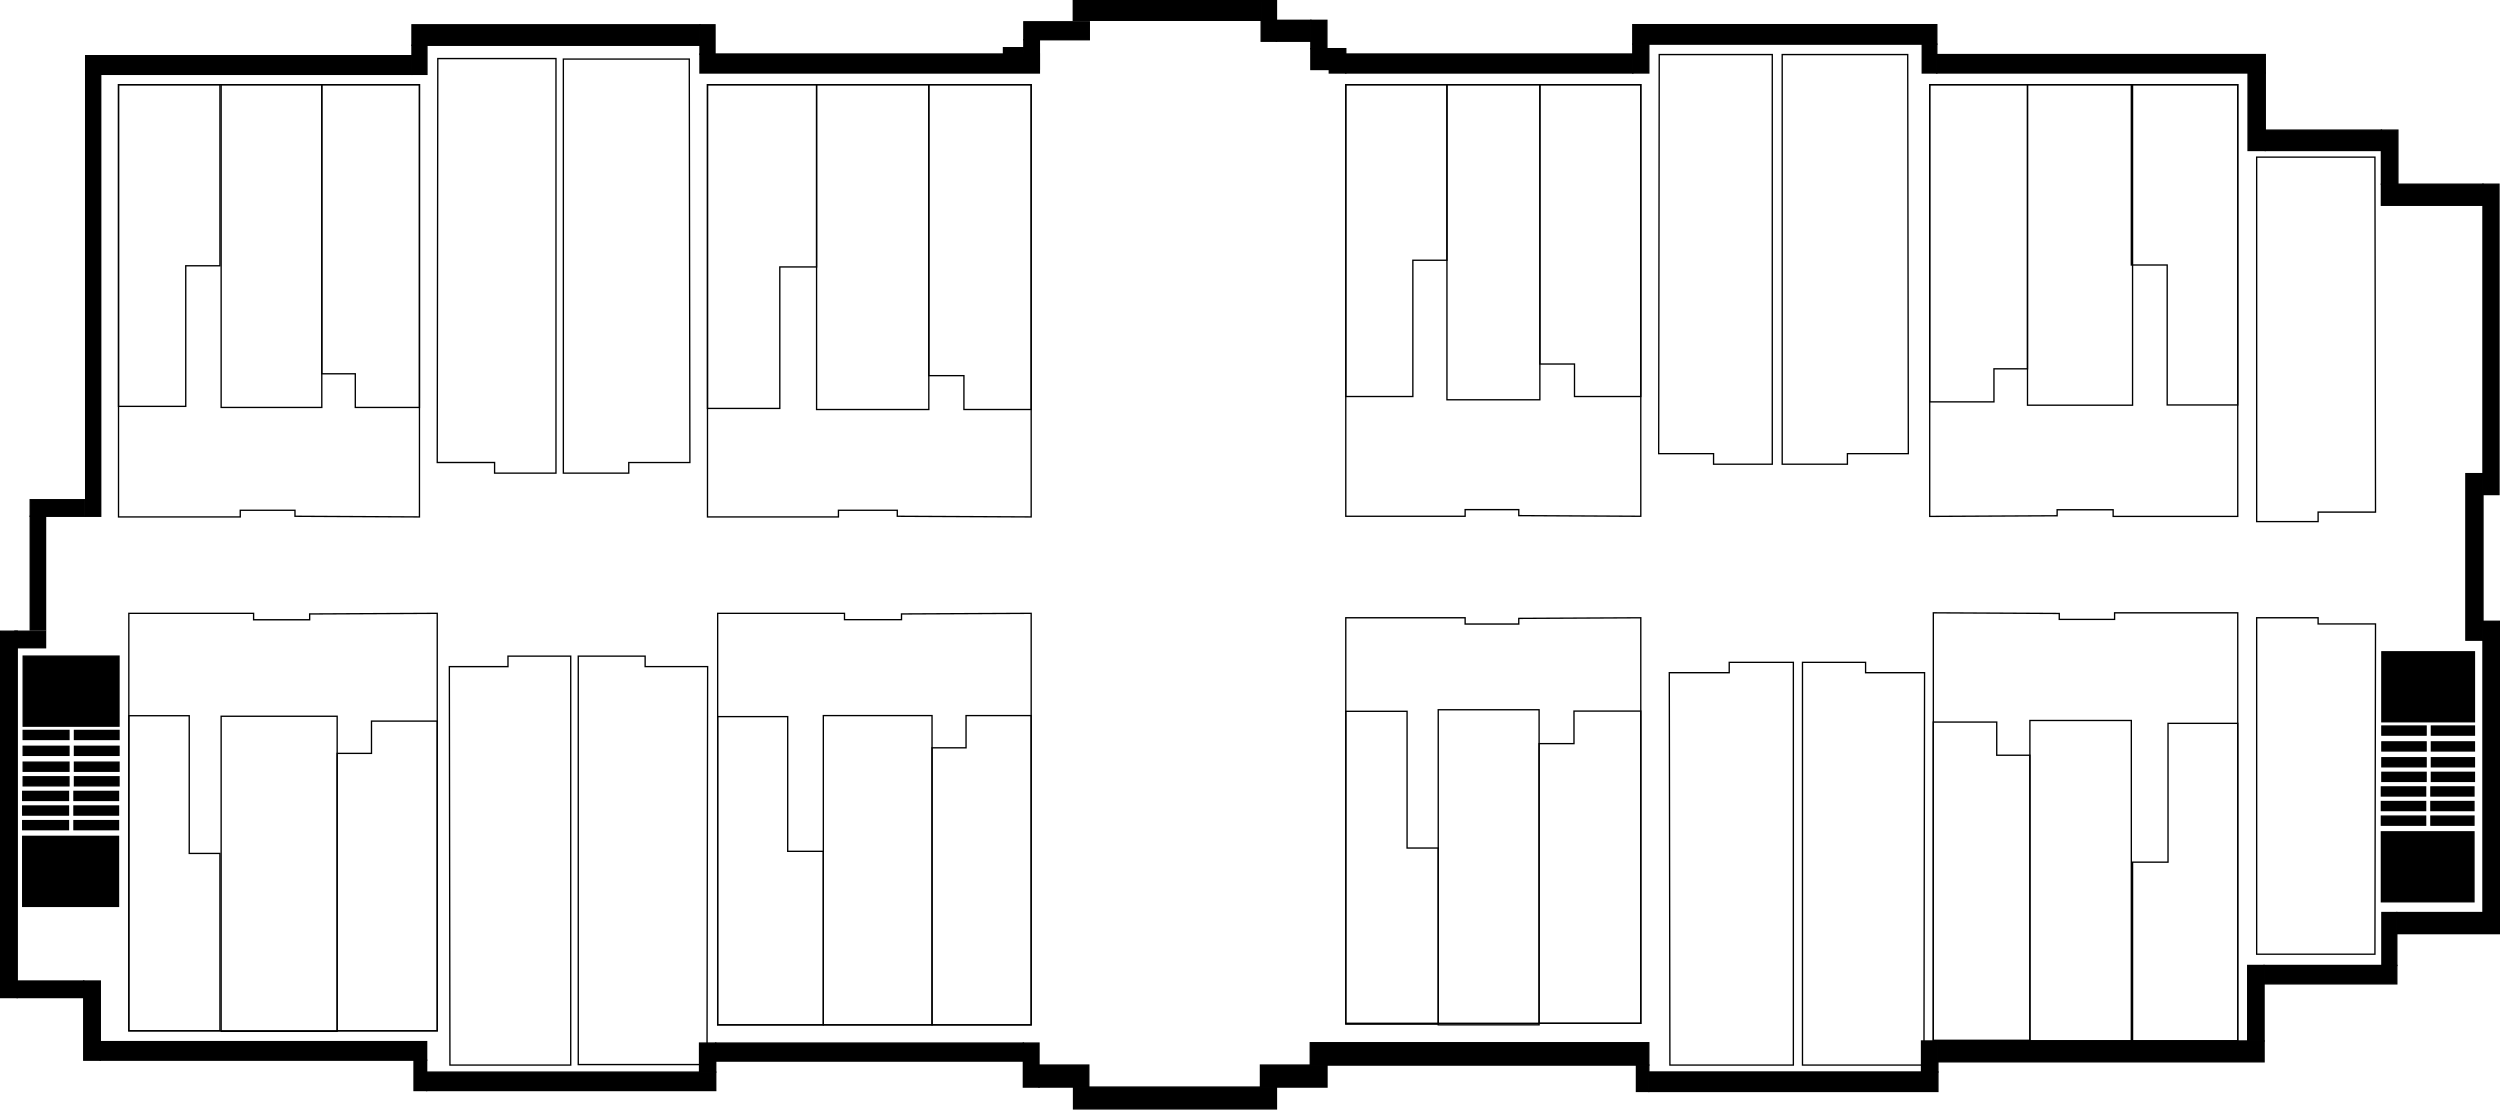
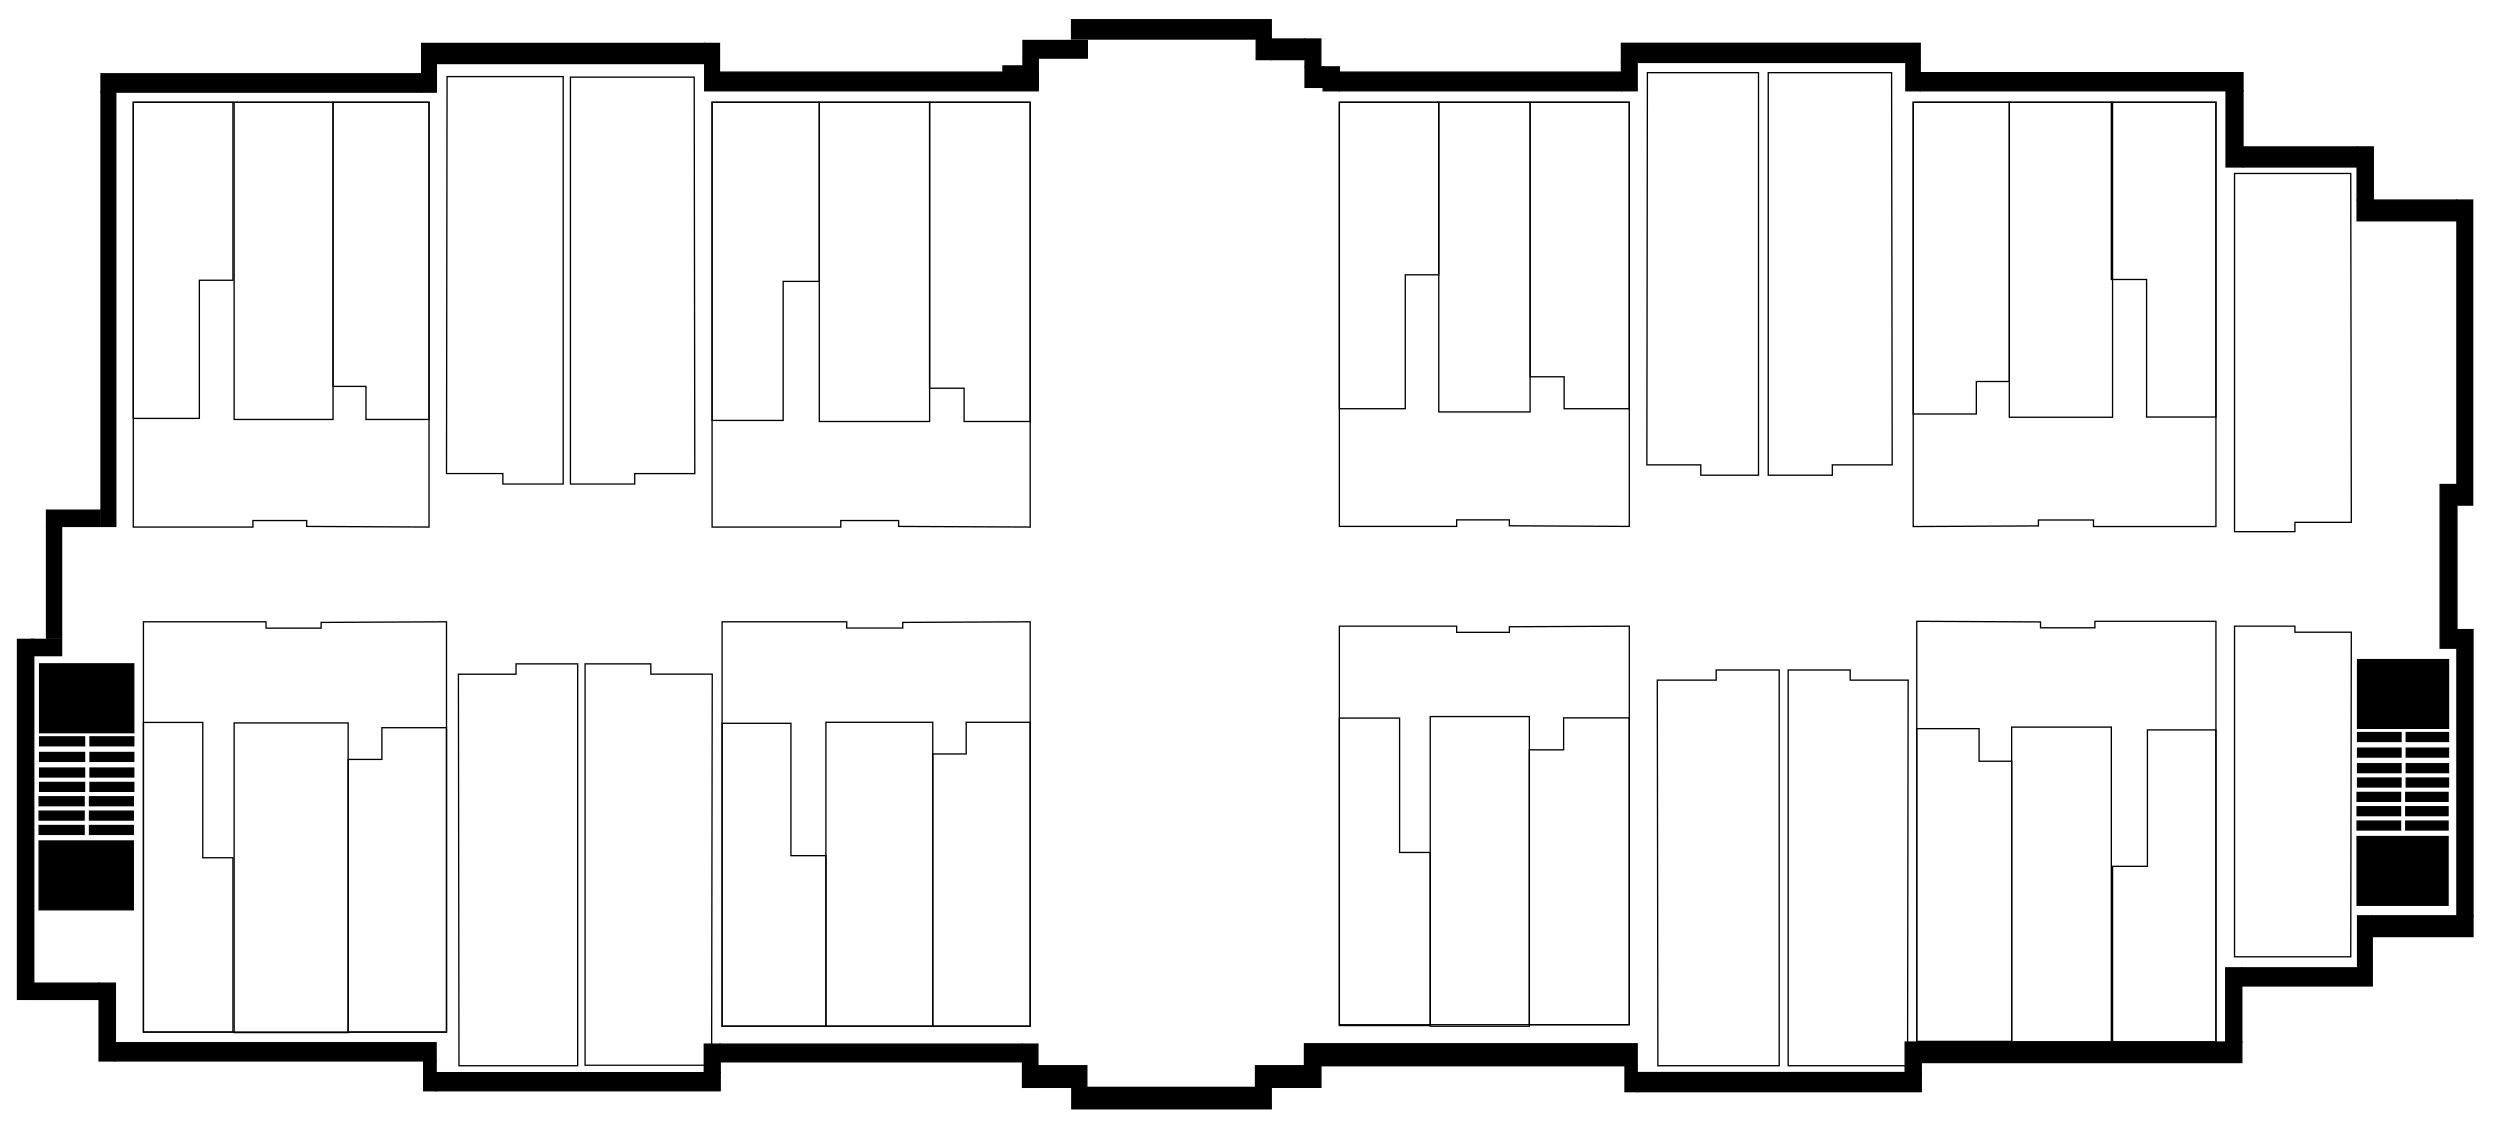
- <svg xmlns="http://www.w3.org/2000/svg" id="Layer_1" data-name="Layer 1" viewBox="0 0 1853.96 822.84">
+ <svg xmlns="http://www.w3.org/2000/svg" id="Layer_1" version="1.1" viewBox="0 0 1886.53 856.43">
  <defs>
    <style>
-       .cls-1 {
+       .st0 {
        fill: none;
      }

-       .cls-1, .cls-2 {
+       .st0, .st1 {
        stroke: #000;
        stroke-miterlimit: 10;
      }
    </style>
  </defs>
  <g id="Units">
-     <polygon id="C308" class="cls-1" points="1230.46 40.46 1230.05 336.42 1270.75 336.42 1270.75 344.23 1314.29 344.23 1314.29 40.46 1230.46 40.46" />
-     <polygon id="C313" class="cls-1" points="524.31 789.46 524.77 494.35 478.42 494.35 478.42 486.57 428.83 486.57 428.83 789.46 524.31 789.46" />
-     <polygon id="C315" class="cls-1" points="333.66 789.84 333.23 494.36 376.71 494.36 376.71 486.57 423.24 486.57 423.24 789.84 333.66 789.84" />
-     <polygon id="C307" class="cls-1" points="1238.37 789.84 1237.92 498.87 1282.36 498.87 1282.36 491.19 1329.92 491.19 1329.92 789.84 1238.37 789.84" />
-     <polygon id="C311" class="cls-1" points="532.21 454.83 532.21 760 764.7 760 764.7 454.83 668.54 455.29 668.54 459.54 626.26 459.54 626.26 454.83 532.21 454.83" />
-     <polygon id="C311-C" class="cls-1" points="584.15 531.43 584.15 631.32 610.56 631.32 610.56 760 532.21 760 532.21 531.43 584.15 531.43" />
-     <polygon id="C311-A" class="cls-1" points="764.7 530.67 716.4 530.67 716.4 554.57 691.18 554.57 691.18 760 764.7 760 764.7 530.67" />
-     <rect id="C311-B" class="cls-1" x="610.56" y="530.67" width="80.62" height="229.33" />
-     <polygon id="C306" class="cls-1" points="1414.73 40.46 1415.18 336.42 1370 336.42 1370 344.23 1321.65 344.23 1321.65 40.46 1414.73 40.46" />
-     <polygon id="C305" class="cls-1" points="1426.78 789.84 1427.22 498.87 1383.49 498.87 1383.49 491.19 1336.69 491.19 1336.69 789.84 1426.78 789.84" />
-     <polygon id="C302" class="cls-1" points="1761.21 116.54 1761.64 379.76 1719.07 379.76 1719.07 386.8 1673.51 386.8 1673.51 116.54 1761.21 116.54" />
-     <polygon id="C301" class="cls-1" points="1761.21 707.61 1761.64 462.69 1719.07 462.69 1719.07 458.13 1673.51 458.13 1673.51 707.61 1761.21 707.61" />
-     <polygon id="C314" class="cls-1" points="511.16 43.82 511.61 342.99 466.28 342.99 466.28 350.88 417.77 350.88 417.77 43.82 511.16 43.82" />
-     <polygon id="C316" class="cls-1" points="324.67 43.43 324.25 342.98 366.78 342.98 366.78 350.88 412.3 350.88 412.3 43.43 324.67 43.43" />
-     <polygon id="C318" class="cls-1" points="87.89 383.34 87.89 62.81 311.06 62.81 311.06 383.34 218.75 382.86 218.75 378.4 178.17 378.4 178.17 383.34 87.89 383.34" />
-     <polygon id="C318-C" class="cls-1" points="137.75 301.35 137.75 197.1 163.1 197.1 163.1 62.81 87.89 62.81 87.89 301.35 137.75 301.35" />
-     <polygon id="C318-A" class="cls-1" points="311.06 302.15 263.48 302.15 263.48 277.2 238.64 277.2 238.64 62.81 311.06 62.81 311.06 302.15" />
-     <polygon id="C317" class="cls-1" points="95.54 454.83 95.54 764.43 324.25 764.43 324.25 454.83 229.64 455.3 229.64 459.61 188.06 459.61 188.06 454.83 95.54 454.83" />
-     <polygon id="C317-C" class="cls-1" points="140.33 530.77 140.33 632.89 163.1 632.89 163.1 764.43 95.54 764.43 95.54 530.77 140.33 530.77" />
-     <polygon id="C317-A" class="cls-1" points="324.25 534.76 275.49 534.76 275.49 558.69 250.03 558.69 250.03 764.43 324.25 764.43 324.25 534.76" />
-     <polygon id="C310" class="cls-1" points="998.01 382.86 998.01 62.81 1216.79 62.81 1216.79 382.86 1126.3 382.38 1126.3 377.93 1086.52 377.93 1086.52 382.86 998.01 382.86" />
-     <polygon id="C310-C" class="cls-1" points="1047.75 294.05 1047.75 192.99 1073.03 192.99 1073.03 62.81 998.01 62.81 998.01 294.05 1047.75 294.05" />
-     <polygon id="C310-A" class="cls-1" points="1216.79 294.05 1167.62 294.05 1167.62 269.95 1141.95 269.95 1141.95 62.81 1216.79 62.81 1216.79 294.05" />
-     <polygon id="C309" class="cls-1" points="998.01 458.13 998.01 758.87 1216.79 758.87 1216.79 458.13 1126.3 458.58 1126.3 462.77 1086.52 462.77 1086.52 458.13 998.01 458.13" />
-     <polygon id="C309-C" class="cls-1" points="1043.46 527.49 1043.46 628.89 1066.57 628.89 1066.57 759.51 998.01 759.51 998.01 527.49 1043.46 527.49" />
-     <polygon id="C309-A" class="cls-1" points="1216.79 527.33 1167.24 527.33 1167.24 551.46 1141.36 551.46 1141.36 758.87 1216.79 758.87 1216.79 527.33" />
-     <polygon id="C304" class="cls-1" points="1659.48 382.96 1659.48 62.81 1431.04 62.81 1431.04 382.96 1525.53 382.48 1525.53 378.03 1567.07 378.03 1567.07 382.96 1659.48 382.96" />
-     <polygon id="C304-C" class="cls-1" points="1607.15 300.31 1607.15 196.52 1580.55 196.52 1580.55 62.81 1659.48 62.81 1659.48 300.31 1607.15 300.31" />
-     <polygon id="C304-A" class="cls-1" points="1431.04 298.02 1478.68 298.02 1478.68 273.51 1503.56 273.51 1503.56 62.81 1431.04 62.81 1431.04 298.02" />
-     <polygon id="C303" class="cls-1" points="1659.48 454.46 1659.48 771.97 1433.72 771.97 1433.72 454.46 1527.11 454.93 1527.11 459.35 1568.15 459.35 1568.15 454.46 1659.48 454.46" />
-     <polygon id="C303-C" class="cls-1" points="1607.77 536.42 1607.77 639.36 1581.48 639.36 1581.48 771.97 1659.48 771.97 1659.48 536.42 1607.77 536.42" />
-     <polygon id="C303-A" class="cls-1" points="1433.67 535.47 1480.75 535.47 1480.75 560.06 1505.34 560.06 1505.34 771.47 1433.67 771.47 1433.67 535.47" />
-     <rect id="C317-B" class="cls-1" x="163.99" y="531.16" width="86.04" height="233.66" />
-     <rect id="C318-B" class="cls-1" x="163.99" y="62.81" width="74.65" height="239.34" />
-     <rect id="C310-B" class="cls-1" x="1073.03" y="62.81" width="68.91" height="233.66" />
-     <rect id="C309-B" class="cls-1" x="1066.57" y="526.34" width="74.8" height="233.66" />
-     <rect id="C304-B" class="cls-1" x="1503.56" y="62.81" width="77.91" height="237.67" />
-     <rect id="C303-B" class="cls-1" x="1505.34" y="534.3" width="75.21" height="237.67" />
-     <polygon id="C312" class="cls-1" points="524.66 383.34 524.66 62.81 764.7 62.81 764.7 383.34 665.41 382.86 665.41 378.4 621.77 378.4 621.77 383.34 524.66 383.34" />
-     <polygon id="C312-C" class="cls-1" points="578.29 302.88 578.29 197.96 605.56 197.96 605.56 62.81 524.66 62.81 524.66 302.88 578.29 302.88" />
-     <polygon id="C312-A" class="cls-1" points="764.7 303.68 714.83 303.68 714.83 278.58 688.79 278.58 688.79 62.81 764.7 62.81 764.7 303.68" />
-     <rect id="C312-B" class="cls-1" x="605.56" y="62.81" width="83.24" height="240.88" />
+     <polygon id="C308" class="st0" points="1243.15 54.84 1242.74 350.8 1283.44 350.8 1283.44 358.61 1326.98 358.61 1326.98 54.84 1243.15 54.84" />
+     <polygon id="C313" class="st0" points="537 803.84 537.46 508.73 491.11 508.73 491.11 500.95 441.52 500.95 441.52 803.84 537 803.84" />
+     <polygon id="C315" class="st0" points="346.35 804.22 345.92 508.74 389.4 508.74 389.4 500.95 435.93 500.95 435.93 804.22 346.35 804.22" />
+     <polygon id="C307" class="st0" points="1251.06 804.22 1250.61 513.25 1295.05 513.25 1295.05 505.57 1342.61 505.57 1342.61 804.22 1251.06 804.22" />
+     <polygon id="C311" class="st0" points="544.9 469.21 544.9 774.38 777.39 774.38 777.39 469.21 681.23 469.67 681.23 473.92 638.95 473.92 638.95 469.21 544.9 469.21" />
+     <polygon id="C311-C" class="st0" points="596.84 545.81 596.84 645.7 623.25 645.7 623.25 774.38 544.9 774.38 544.9 545.81 596.84 545.81" />
+     <polygon id="C311-A" class="st0" points="777.39 545.05 729.09 545.05 729.09 568.95 703.87 568.95 703.87 774.38 777.39 774.38 777.39 545.05" />
+     <rect id="C311-B" class="st0" x="623.25" y="545.05" width="80.62" height="229.33" />
+     <polygon id="C306" class="st0" points="1427.42 54.84 1427.87 350.8 1382.69 350.8 1382.69 358.61 1334.34 358.61 1334.34 54.84 1427.42 54.84" />
+     <polygon id="C305" class="st0" points="1439.47 804.22 1439.91 513.25 1396.18 513.25 1396.18 505.57 1349.38 505.57 1349.38 804.22 1439.47 804.22" />
+     <polygon id="C302" class="st0" points="1773.9 130.92 1774.33 394.14 1731.76 394.14 1731.76 401.18 1686.2 401.18 1686.2 130.92 1773.9 130.92" />
+     <polygon id="C301" class="st0" points="1773.9 721.99 1774.33 477.07 1731.76 477.07 1731.76 472.51 1686.2 472.51 1686.2 721.99 1773.9 721.99" />
+     <polygon id="C314" class="st0" points="523.85 58.2 524.3 357.37 478.97 357.37 478.97 365.26 430.46 365.26 430.46 58.2 523.85 58.2" />
+     <polygon id="C316" class="st0" points="337.36 57.81 336.94 357.36 379.47 357.36 379.47 365.26 424.99 365.26 424.99 57.81 337.36 57.81" />
+     <polygon id="C318" class="st0" points="100.58 397.72 100.58 77.19 323.75 77.19 323.75 397.72 231.44 397.24 231.44 392.78 190.86 392.78 190.86 397.72 100.58 397.72" />
+     <polygon id="C318-C" class="st0" points="150.44 315.73 150.44 211.48 175.79 211.48 175.79 77.19 100.58 77.19 100.58 315.73 150.44 315.73" />
+     <polygon id="C318-A" class="st0" points="323.75 316.53 276.17 316.53 276.17 291.58 251.33 291.58 251.33 77.19 323.75 77.19 323.75 316.53" />
+     <polygon id="C317" class="st0" points="108.23 469.21 108.23 778.81 336.94 778.81 336.94 469.21 242.33 469.68 242.33 473.99 200.75 473.99 200.75 469.21 108.23 469.21" />
+     <polygon id="C317-C" class="st0" points="153.02 545.15 153.02 647.27 175.79 647.27 175.79 778.81 108.23 778.81 108.23 545.15 153.02 545.15" />
+     <polygon id="C317-A" class="st0" points="336.94 549.14 288.18 549.14 288.18 573.07 262.72 573.07 262.72 778.81 336.94 778.81 336.94 549.14" />
+     <polygon id="C310" class="st0" points="1010.7 397.24 1010.7 77.19 1229.48 77.19 1229.48 397.24 1138.99 396.76 1138.99 392.31 1099.21 392.31 1099.21 397.24 1010.7 397.24" />
+     <polygon id="C310-C" class="st0" points="1060.44 308.43 1060.44 207.37 1085.72 207.37 1085.72 77.19 1010.7 77.19 1010.7 308.43 1060.44 308.43" />
+     <polygon id="C310-A" class="st0" points="1229.48 308.43 1180.31 308.43 1180.31 284.33 1154.64 284.33 1154.64 77.19 1229.48 77.19 1229.48 308.43" />
+     <polygon id="C309" class="st0" points="1010.7 472.51 1010.7 773.25 1229.48 773.25 1229.48 472.51 1138.99 472.96 1138.99 477.15 1099.21 477.15 1099.21 472.51 1010.7 472.51" />
+     <polygon id="C309-C" class="st0" points="1056.15 541.87 1056.15 643.27 1079.26 643.27 1079.26 773.89 1010.7 773.89 1010.7 541.87 1056.15 541.87" />
+     <polygon id="C309-A" class="st0" points="1229.48 541.71 1179.93 541.71 1179.93 565.84 1154.05 565.84 1154.05 773.25 1229.48 773.25 1229.48 541.71" />
+     <polygon id="C304" class="st0" points="1672.17 397.34 1672.17 77.19 1443.73 77.19 1443.73 397.34 1538.22 396.86 1538.22 392.41 1579.76 392.41 1579.76 397.34 1672.17 397.34" />
+     <polygon id="C304-C" class="st0" points="1619.84 314.69 1619.84 210.9 1593.24 210.9 1593.24 77.19 1672.17 77.19 1672.17 314.69 1619.84 314.69" />
+     <polygon id="C304-A" class="st0" points="1443.73 312.4 1491.37 312.4 1491.37 287.89 1516.25 287.89 1516.25 77.19 1443.73 77.19 1443.73 312.4" />
+     <polygon id="C303" class="st0" points="1672.17 468.84 1672.17 786.35 1446.41 786.35 1446.41 468.84 1539.8 469.31 1539.8 473.73 1580.84 473.73 1580.84 468.84 1672.17 468.84" />
+     <polygon id="C303-C" class="st0" points="1620.46 550.8 1620.46 653.74 1594.17 653.74 1594.17 786.35 1672.17 786.35 1672.17 550.8 1620.46 550.8" />
+     <polygon id="C303-A" class="st0" points="1446.36 549.85 1493.44 549.85 1493.44 574.44 1518.03 574.44 1518.03 785.85 1446.36 785.85 1446.36 549.85" />
+     <rect id="C317-B" class="st0" x="176.68" y="545.54" width="86.04" height="233.66" />
+     <rect id="C318-B" class="st0" x="176.68" y="77.19" width="74.65" height="239.34" />
+     <rect id="C310-B" class="st0" x="1085.72" y="77.19" width="68.91" height="233.66" />
+     <rect id="C309-B" class="st0" x="1079.26" y="540.72" width="74.8" height="233.66" />
+     <rect id="C304-B" class="st0" x="1516.25" y="77.19" width="77.91" height="237.67" />
+     <rect id="C303-B" class="st0" x="1518.03" y="548.68" width="75.21" height="237.67" />
+     <polygon id="C312" class="st0" points="537.35 397.72 537.35 77.19 777.39 77.19 777.39 397.72 678.1 397.24 678.1 392.78 634.46 392.78 634.46 397.72 537.35 397.72" />
+     <polygon id="C312-C" class="st0" points="590.98 317.26 590.98 212.34 618.25 212.34 618.25 77.19 537.35 77.19 537.35 317.26 590.98 317.26" />
+     <polygon id="C312-A" class="st0" points="777.39 318.06 727.52 318.06 727.52 292.96 701.48 292.96 701.48 77.19 777.39 77.19 777.39 318.06" />
+     <rect id="C312-B" class="st0" x="618.25" y="77.19" width="83.24" height="240.88" />
  </g>
  <g id="Outline">
-     <rect class="cls-2" x="796.12" y="806.16" width="150.47" height="16.18" />
-     <rect class="cls-2" x="758.91" y="773.53" width="11.6" height="32.63" />
-     <rect class="cls-2" x="1222.73" y="794.97" width="214.38" height="14.43" />
-     <rect class="cls-2" x="1213.56" y="789.84" width="9.17" height="19.55" />
-     <rect class="cls-2" x="1424.97" y="771.97" width="12.13" height="23.01" />
-     <rect class="cls-2" x="1437.11" y="771.97" width="241.89" height="15.46" />
-     <rect class="cls-2" x="1666.86" y="715.96" width="12.13" height="56.01" />
-     <rect class="cls-2" x="1679" y="715.96" width="98.43" height="13.66" />
-     <rect class="cls-2" x="1766.37" y="676.72" width="11.06" height="39.24" />
-     <rect class="cls-2" x="1828.66" y="351.24" width="12.67" height="123.51" />
-     <rect class="cls-2" x="1841.33" y="136.59" width="11.87" height="230.17" />
-     <rect class="cls-2" x="1766.01" y="96.49" width="12.22" height="40.09" />
-     <rect class="cls-2" x="1667.13" y="54.13" width="12.76" height="57.47" />
-     <rect class="cls-2" x="1436.3" y="40.46" width="243.6" height="13.66" />
-     <rect class="cls-2" x="1210.86" y="18.29" width="225.44" height="14.44" />
-     <rect class="cls-2" x="795.94" y=".5" width="139.33" height="14.56" />
-     <rect class="cls-2" x="759.27" y="16.16" width="48.54" height="13.3" />
-     <rect class="cls-2" x="519.09" y="40.05" width="251.69" height="14.08" />
-     <rect class="cls-2" x="305.51" y="18.39" width="213.57" height="15.18" />
-     <rect class="cls-2" x="305.51" y="33.57" width="11.09" height="21.57" />
-     <rect class="cls-2" x="63.53" y="41.3" width="241.98" height="13.84" />
-     <rect class="cls-2" x="63.53" y="55.15" width="11.15" height="327.71" />
-     <rect class="cls-2" x="530.77" y="773.53" width="228.13" height="13.35" />
-     <rect class="cls-2" x="518.77" y="773.53" width="12" height="21.53" />
-     <rect class="cls-2" x="316.39" y="795.06" width="214.38" height="13.66" />
-     <rect class="cls-2" x="307.04" y="786.2" width="9.35" height="22.52" />
-     <rect class="cls-2" x="62.1" y="727.51" width="12.27" height="58.7" />
-     <rect class="cls-2" x="74.37" y="772.45" width="242.02" height="13.75" />
-     <rect class="cls-2" x="770.5" y="789.84" width="36.94" height="16.31" />
-     <rect class="cls-2" x="934.73" y="789.84" width="49.35" height="16.31" />
-     <rect class="cls-2" x="971.67" y="773.26" width="251.06" height="16.58" />
-     <rect class="cls-2" x="1777.42" y="676.72" width="76.04" height="15.64" />
-     <rect class="cls-2" x="1841.33" y="460.72" width="12.13" height="216" />
-     <rect class="cls-2" x="1766.01" y="136.59" width="75.33" height="15.64" />
-     <rect class="cls-2" x="1679.89" y="96.5" width="86.11" height="15.1" />
-     <rect class="cls-2" x="1425.51" y="32.73" width="10.79" height="21.39" />
-     <rect class="cls-2" x="1210.86" y="32.73" width="11.87" height="21.39" />
-     <rect class="cls-2" x="998.01" y="40.05" width="212.85" height="14.08" />
-     <rect class="cls-2" x="985.78" y="36.09" width="12.22" height="18.03" />
-     <rect class="cls-2" x="972.12" y="36.09" width="13.66" height="15.46" />
-     <rect class="cls-2" x="935.27" y=".5" width="11.33" height="30.08" />
-     <rect class="cls-2" x="972.12" y="15.06" width="11.87" height="21.03" />
-     <rect class="cls-2" x="946.59" y="15.06" width="25.53" height="15.52" />
-     <rect class="cls-2" x="759.27" y="29.47" width="11.51" height="21.72" />
-     <rect class="cls-2" x="744.16" y="35.37" width="15.1" height="4.96" />
-     <rect class="cls-2" x="519.09" y="18.39" width="11.15" height="21.94" />
-     <rect class="cls-2" x=".5" y="468.09" width="12.27" height="271.68" />
-     <rect class="cls-2" x="12.76" y="727.51" width="49.33" height="12.27" />
+     <rect class="st1" x="808.81" y="820.54" width="150.47" height="16.18" />
+     <rect class="st1" x="771.6" y="787.91" width="11.6" height="32.63" />
+     <rect class="st1" x="1235.42" y="809.35" width="214.38" height="14.43" />
+     <rect class="st1" x="1226.25" y="804.22" width="9.17" height="19.55" />
+     <rect class="st1" x="1437.66" y="786.35" width="12.13" height="23.01" />
+     <rect class="st1" x="1449.8" y="786.35" width="241.89" height="15.46" />
+     <rect class="st1" x="1679.55" y="730.34" width="12.13" height="56.01" />
+     <rect class="st1" x="1691.69" y="730.34" width="98.43" height="13.66" />
+     <rect class="st1" x="1779.06" y="691.1" width="11.06" height="39.24" />
+     <rect class="st1" x="1841.35" y="365.62" width="12.67" height="123.51" />
+     <rect class="st1" x="1854.02" y="150.97" width="11.87" height="230.17" />
+     <rect class="st1" x="1778.7" y="110.87" width="12.22" height="40.09" />
+     <rect class="st1" x="1679.82" y="68.51" width="12.76" height="57.47" />
+     <rect class="st1" x="1448.99" y="54.84" width="243.6" height="13.66" />
+     <rect class="st1" x="1223.55" y="32.67" width="225.44" height="14.44" />
+     <rect class="st1" x="808.63" y="14.88" width="139.33" height="14.56" />
+     <rect class="st1" x="771.96" y="30.54" width="48.54" height="13.3" />
+     <rect class="st1" x="531.78" y="54.43" width="251.69" height="14.08" />
+     <rect class="st1" x="318.2" y="32.77" width="213.57" height="15.18" />
+     <rect class="st1" x="318.2" y="47.95" width="11.09" height="21.57" />
+     <rect class="st1" x="76.22" y="55.68" width="241.98" height="13.84" />
+     <rect class="st1" x="76.22" y="69.53" width="11.15" height="327.71" />
+     <rect class="st1" x="543.46" y="787.91" width="228.13" height="13.35" />
+     <rect class="st1" x="531.46" y="787.91" width="12" height="21.53" />
+     <rect class="st1" x="329.08" y="809.44" width="214.38" height="13.66" />
+     <rect class="st1" x="319.73" y="800.58" width="9.35" height="22.52" />
+     <rect class="st1" x="74.79" y="741.89" width="12.27" height="58.7" />
+     <rect class="st1" x="87.06" y="786.83" width="242.02" height="13.75" />
+     <rect class="st1" x="783.19" y="804.22" width="36.94" height="16.31" />
+     <rect class="st1" x="947.42" y="804.22" width="49.35" height="16.31" />
+     <rect class="st1" x="984.36" y="787.64" width="251.06" height="16.58" />
+     <rect class="st1" x="1790.11" y="691.1" width="76.04" height="15.64" />
+     <rect class="st1" x="1854.02" y="475.1" width="12.13" height="216" />
+     <rect class="st1" x="1778.7" y="150.97" width="75.33" height="15.64" />
+     <rect class="st1" x="1692.58" y="110.88" width="86.11" height="15.1" />
+     <rect class="st1" x="1438.2" y="47.11" width="10.79" height="21.39" />
+     <rect class="st1" x="1223.55" y="47.11" width="11.87" height="21.39" />
+     <rect class="st1" x="1010.7" y="54.43" width="212.85" height="14.08" />
+     <rect class="st1" x="998.47" y="50.47" width="12.22" height="18.03" />
+     <rect class="st1" x="984.81" y="50.47" width="13.66" height="15.46" />
+     <rect class="st1" x="947.96" y="14.88" width="11.33" height="30.08" />
+     <rect class="st1" x="984.81" y="29.44" width="11.87" height="21.03" />
+     <rect class="st1" x="959.28" y="29.44" width="25.53" height="15.52" />
+     <rect class="st1" x="771.96" y="43.85" width="11.51" height="21.72" />
+     <rect class="st1" x="756.85" y="49.75" width="15.1" height="4.96" />
+     <rect class="st1" x="531.78" y="32.77" width="11.15" height="21.94" />
+     <rect class="st1" x="13.19" y="482.47" width="12.27" height="271.68" />
+     <rect class="st1" x="25.45" y="741.89" width="49.33" height="12.27" />
  </g>
  <g id="Stair">
-     <rect class="cls-2" x="1766.36" y="483.37" width="68.64" height="51.87" />
-     <rect class="cls-2" x="1803.08" y="550.17" width="31.91" height="6.72" />
-     <rect class="cls-2" x="1766.36" y="550.17" width="32.79" height="6.72" />
-     <rect class="cls-2" x="1803.08" y="538.42" width="31.91" height="6.72" />
-     <rect class="cls-2" x="1766.36" y="538.42" width="32.79" height="6.72" />
-     <rect class="cls-2" x="1803.08" y="561.93" width="31.91" height="6.72" />
-     <rect class="cls-2" x="1766.36" y="561.93" width="32.79" height="6.72" />
-     <rect class="cls-2" x="1803.08" y="572.75" width="31.91" height="6.72" />
-     <rect class="cls-2" x="1766.36" y="572.75" width="32.79" height="6.72" />
-     <rect class="cls-2" x="1802.73" y="583.57" width="31.91" height="6.72" />
-     <rect class="cls-2" x="1766.01" y="583.57" width="32.79" height="6.72" />
-     <rect class="cls-2" x="1802.73" y="594.39" width="31.91" height="6.72" />
-     <rect class="cls-2" x="1766.01" y="594.39" width="32.79" height="6.72" />
-     <rect class="cls-2" x="1802.73" y="605.22" width="31.91" height="6.72" />
-     <rect class="cls-2" x="1766.01" y="605.22" width="32.79" height="6.72" />
-     <rect class="cls-2" x="1766.01" y="616.88" width="68.64" height="51.87" />
-     <rect class="cls-2" x="17.2" y="486.57" width="71.05" height="51.93" />
-     <rect class="cls-2" x="55.22" y="553.44" width="33.04" height="6.72" />
-     <rect class="cls-2" x="17.2" y="553.44" width="33.94" height="6.72" />
-     <rect class="cls-2" x="55.22" y="541.67" width="33.04" height="6.72" />
-     <rect class="cls-2" x="17.2" y="541.67" width="33.94" height="6.72" />
-     <rect class="cls-2" x="55.22" y="565.21" width="33.04" height="6.72" />
-     <rect class="cls-2" x="17.2" y="565.21" width="33.94" height="6.72" />
-     <rect class="cls-2" x="55.22" y="576.05" width="33.04" height="6.72" />
-     <rect class="cls-2" x="17.2" y="576.05" width="33.94" height="6.72" />
-     <rect class="cls-2" x="54.85" y="586.88" width="33.04" height="6.72" />
-     <rect class="cls-2" x="16.84" y="586.88" width="33.94" height="6.72" />
-     <rect class="cls-2" x="54.85" y="597.72" width="33.04" height="6.72" />
-     <rect class="cls-2" x="16.84" y="597.72" width="33.94" height="6.72" />
-     <rect class="cls-2" x="54.85" y="608.55" width="33.04" height="6.72" />
-     <rect class="cls-2" x="16.84" y="608.55" width="33.94" height="6.72" />
-     <rect class="cls-2" x="16.84" y="620.23" width="71.05" height="51.93" />
-     <rect class="cls-2" x="22.42" y="382.86" width="11.36" height="84.33" />
-     <rect class="cls-2" x="22.41" y="370.59" width="40.48" height="12.27" />
-     <rect class="cls-2" x="11.06" y="468.09" width="22.72" height="12.27" />
+     <rect class="st1" x="1779.05" y="497.75" width="68.64" height="51.87" />
+     <rect class="st1" x="1815.77" y="564.55" width="31.91" height="6.72" />
+     <rect class="st1" x="1779.05" y="564.55" width="32.79" height="6.72" />
+     <rect class="st1" x="1815.77" y="552.8" width="31.91" height="6.72" />
+     <rect class="st1" x="1779.05" y="552.8" width="32.79" height="6.72" />
+     <rect class="st1" x="1815.77" y="576.31" width="31.91" height="6.72" />
+     <rect class="st1" x="1779.05" y="576.31" width="32.79" height="6.72" />
+     <rect class="st1" x="1815.77" y="587.13" width="31.91" height="6.72" />
+     <rect class="st1" x="1779.05" y="587.13" width="32.79" height="6.72" />
+     <rect class="st1" x="1815.42" y="597.95" width="31.91" height="6.72" />
+     <rect class="st1" x="1778.7" y="597.95" width="32.79" height="6.72" />
+     <rect class="st1" x="1815.42" y="608.77" width="31.91" height="6.72" />
+     <rect class="st1" x="1778.7" y="608.77" width="32.79" height="6.72" />
+     <rect class="st1" x="1815.42" y="619.6" width="31.91" height="6.72" />
+     <rect class="st1" x="1778.7" y="619.6" width="32.79" height="6.72" />
+     <rect class="st1" x="1778.7" y="631.26" width="68.64" height="51.87" />
+     <rect class="st1" x="29.89" y="500.95" width="71.05" height="51.93" />
+     <rect class="st1" x="67.91" y="567.82" width="33.04" height="6.72" />
+     <rect class="st1" x="29.89" y="567.82" width="33.94" height="6.72" />
+     <rect class="st1" x="67.91" y="556.05" width="33.04" height="6.72" />
+     <rect class="st1" x="29.89" y="556.05" width="33.94" height="6.72" />
+     <rect class="st1" x="67.91" y="579.59" width="33.04" height="6.72" />
+     <rect class="st1" x="29.89" y="579.59" width="33.94" height="6.72" />
+     <rect class="st1" x="67.91" y="590.43" width="33.04" height="6.72" />
+     <rect class="st1" x="29.89" y="590.43" width="33.94" height="6.72" />
+     <rect class="st1" x="67.54" y="601.26" width="33.04" height="6.72" />
+     <rect class="st1" x="29.53" y="601.26" width="33.94" height="6.72" />
+     <rect class="st1" x="67.54" y="612.1" width="33.04" height="6.72" />
+     <rect class="st1" x="29.53" y="612.1" width="33.94" height="6.72" />
+     <rect class="st1" x="67.54" y="622.93" width="33.04" height="6.72" />
+     <rect class="st1" x="29.53" y="622.93" width="33.94" height="6.72" />
+     <rect class="st1" x="29.53" y="634.61" width="71.05" height="51.93" />
+     <rect class="st1" x="35.11" y="397.24" width="11.36" height="84.33" />
+     <rect class="st1" x="35.1" y="384.97" width="40.48" height="12.27" />
+     <rect class="st1" x="23.75" y="482.47" width="22.72" height="12.27" />
  </g>
</svg>
